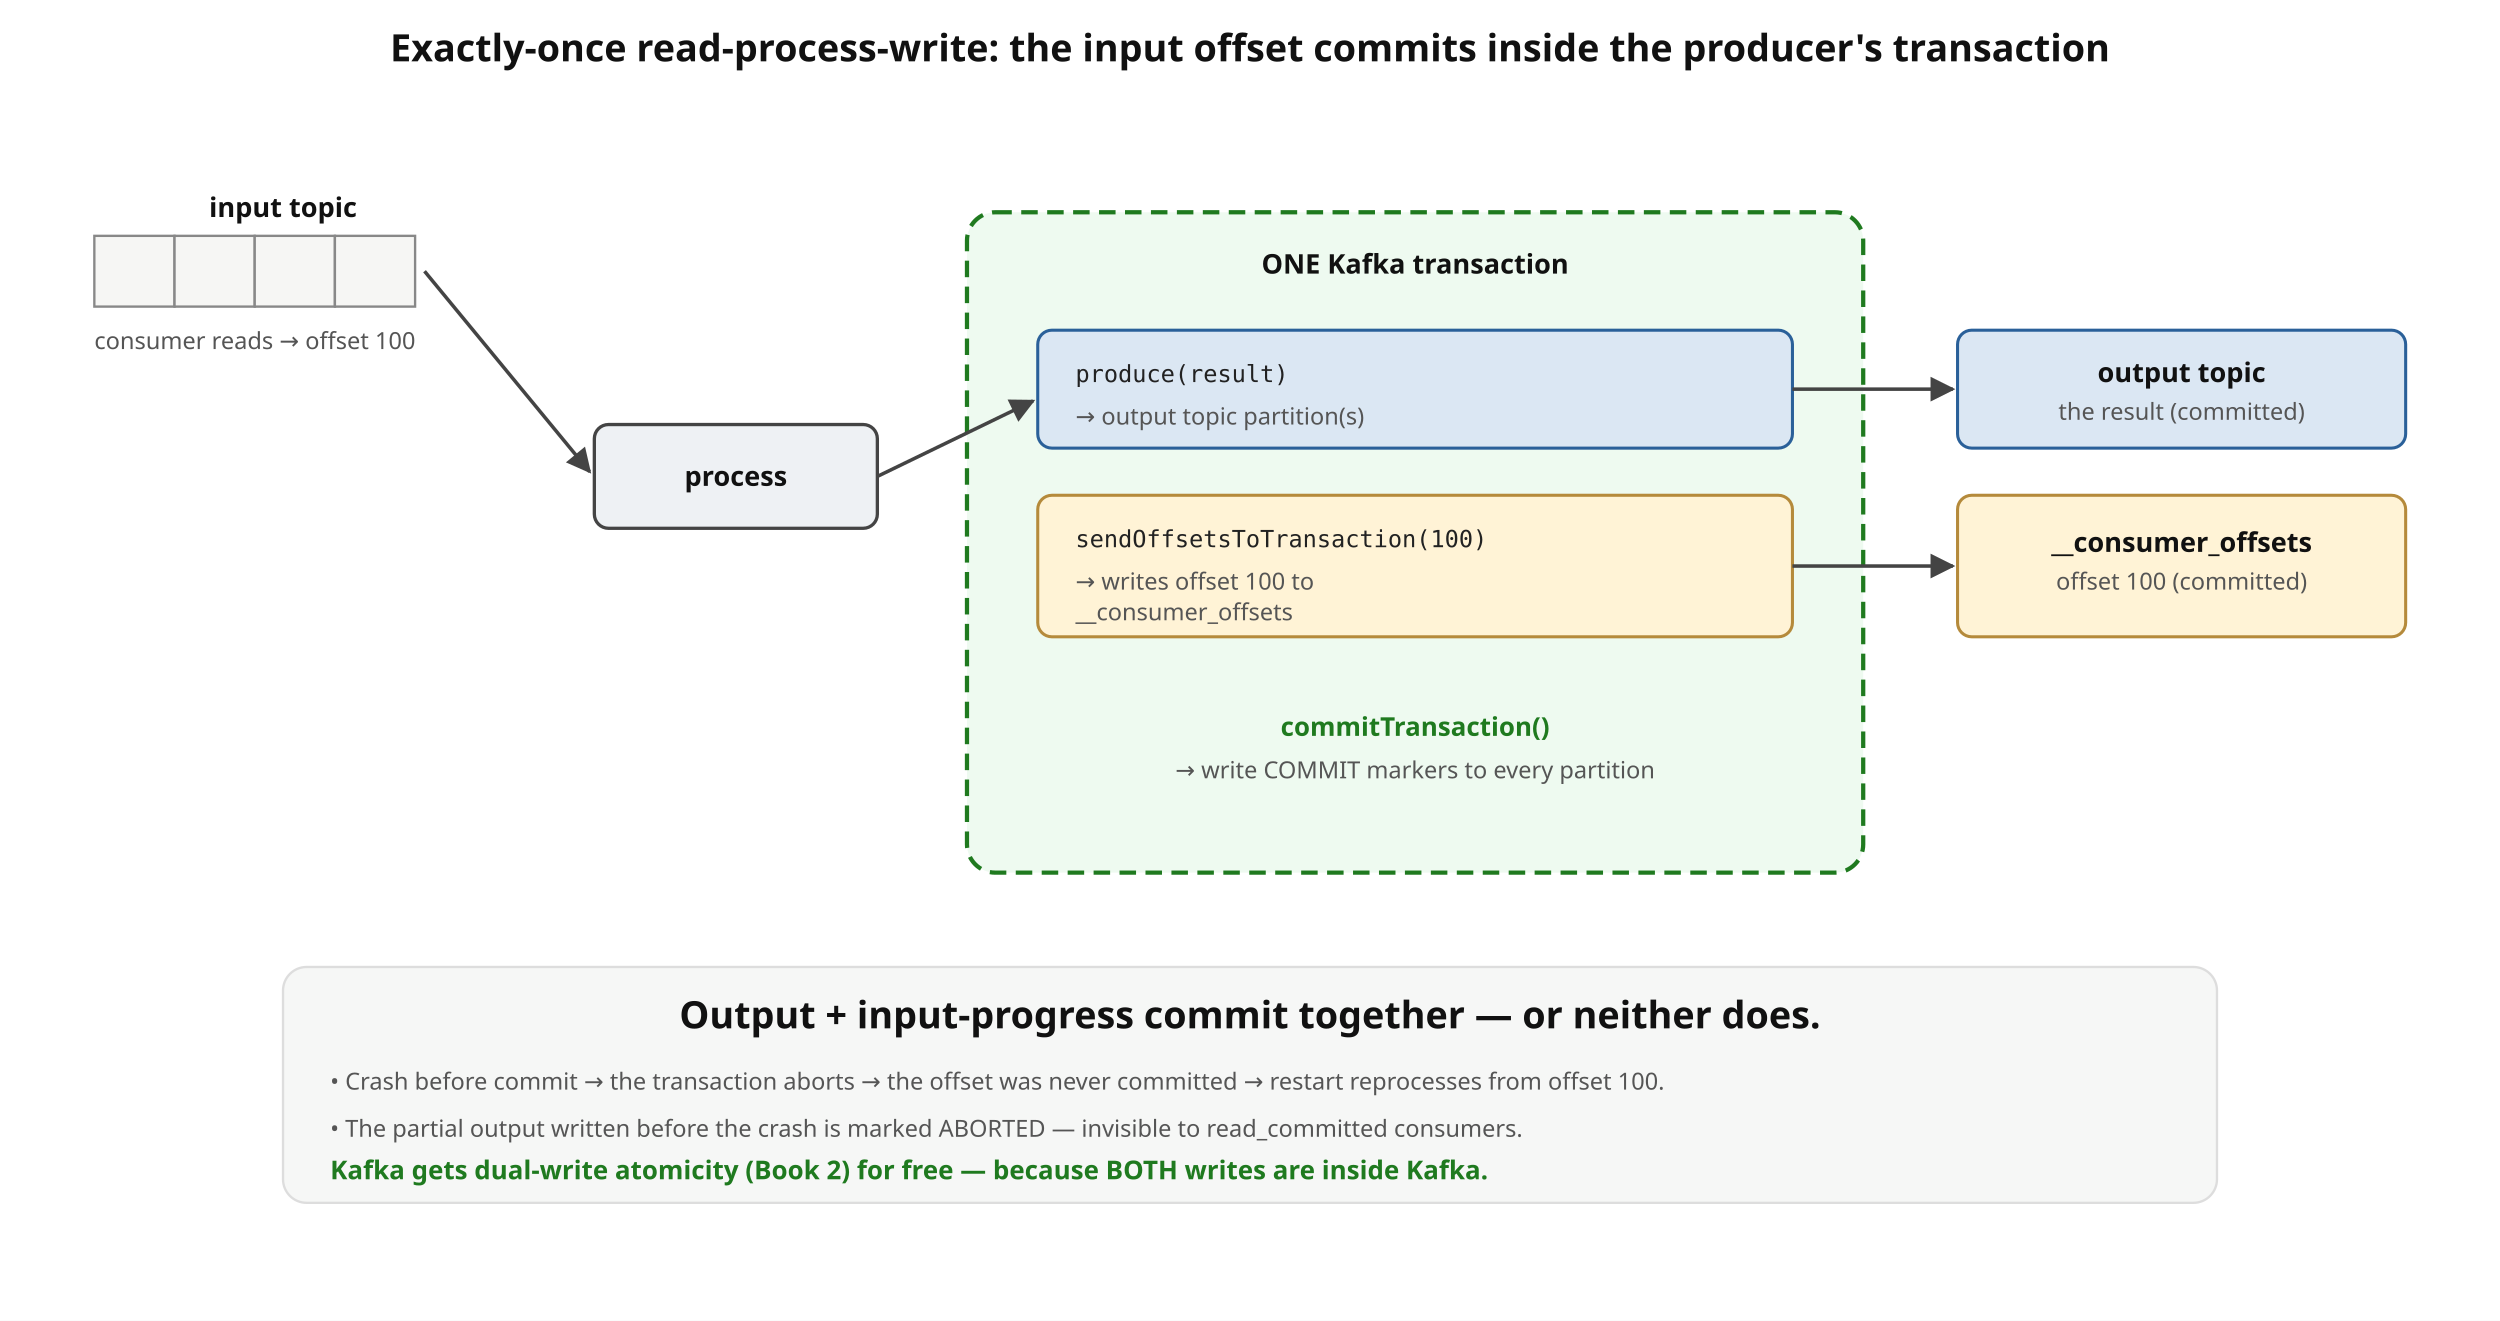
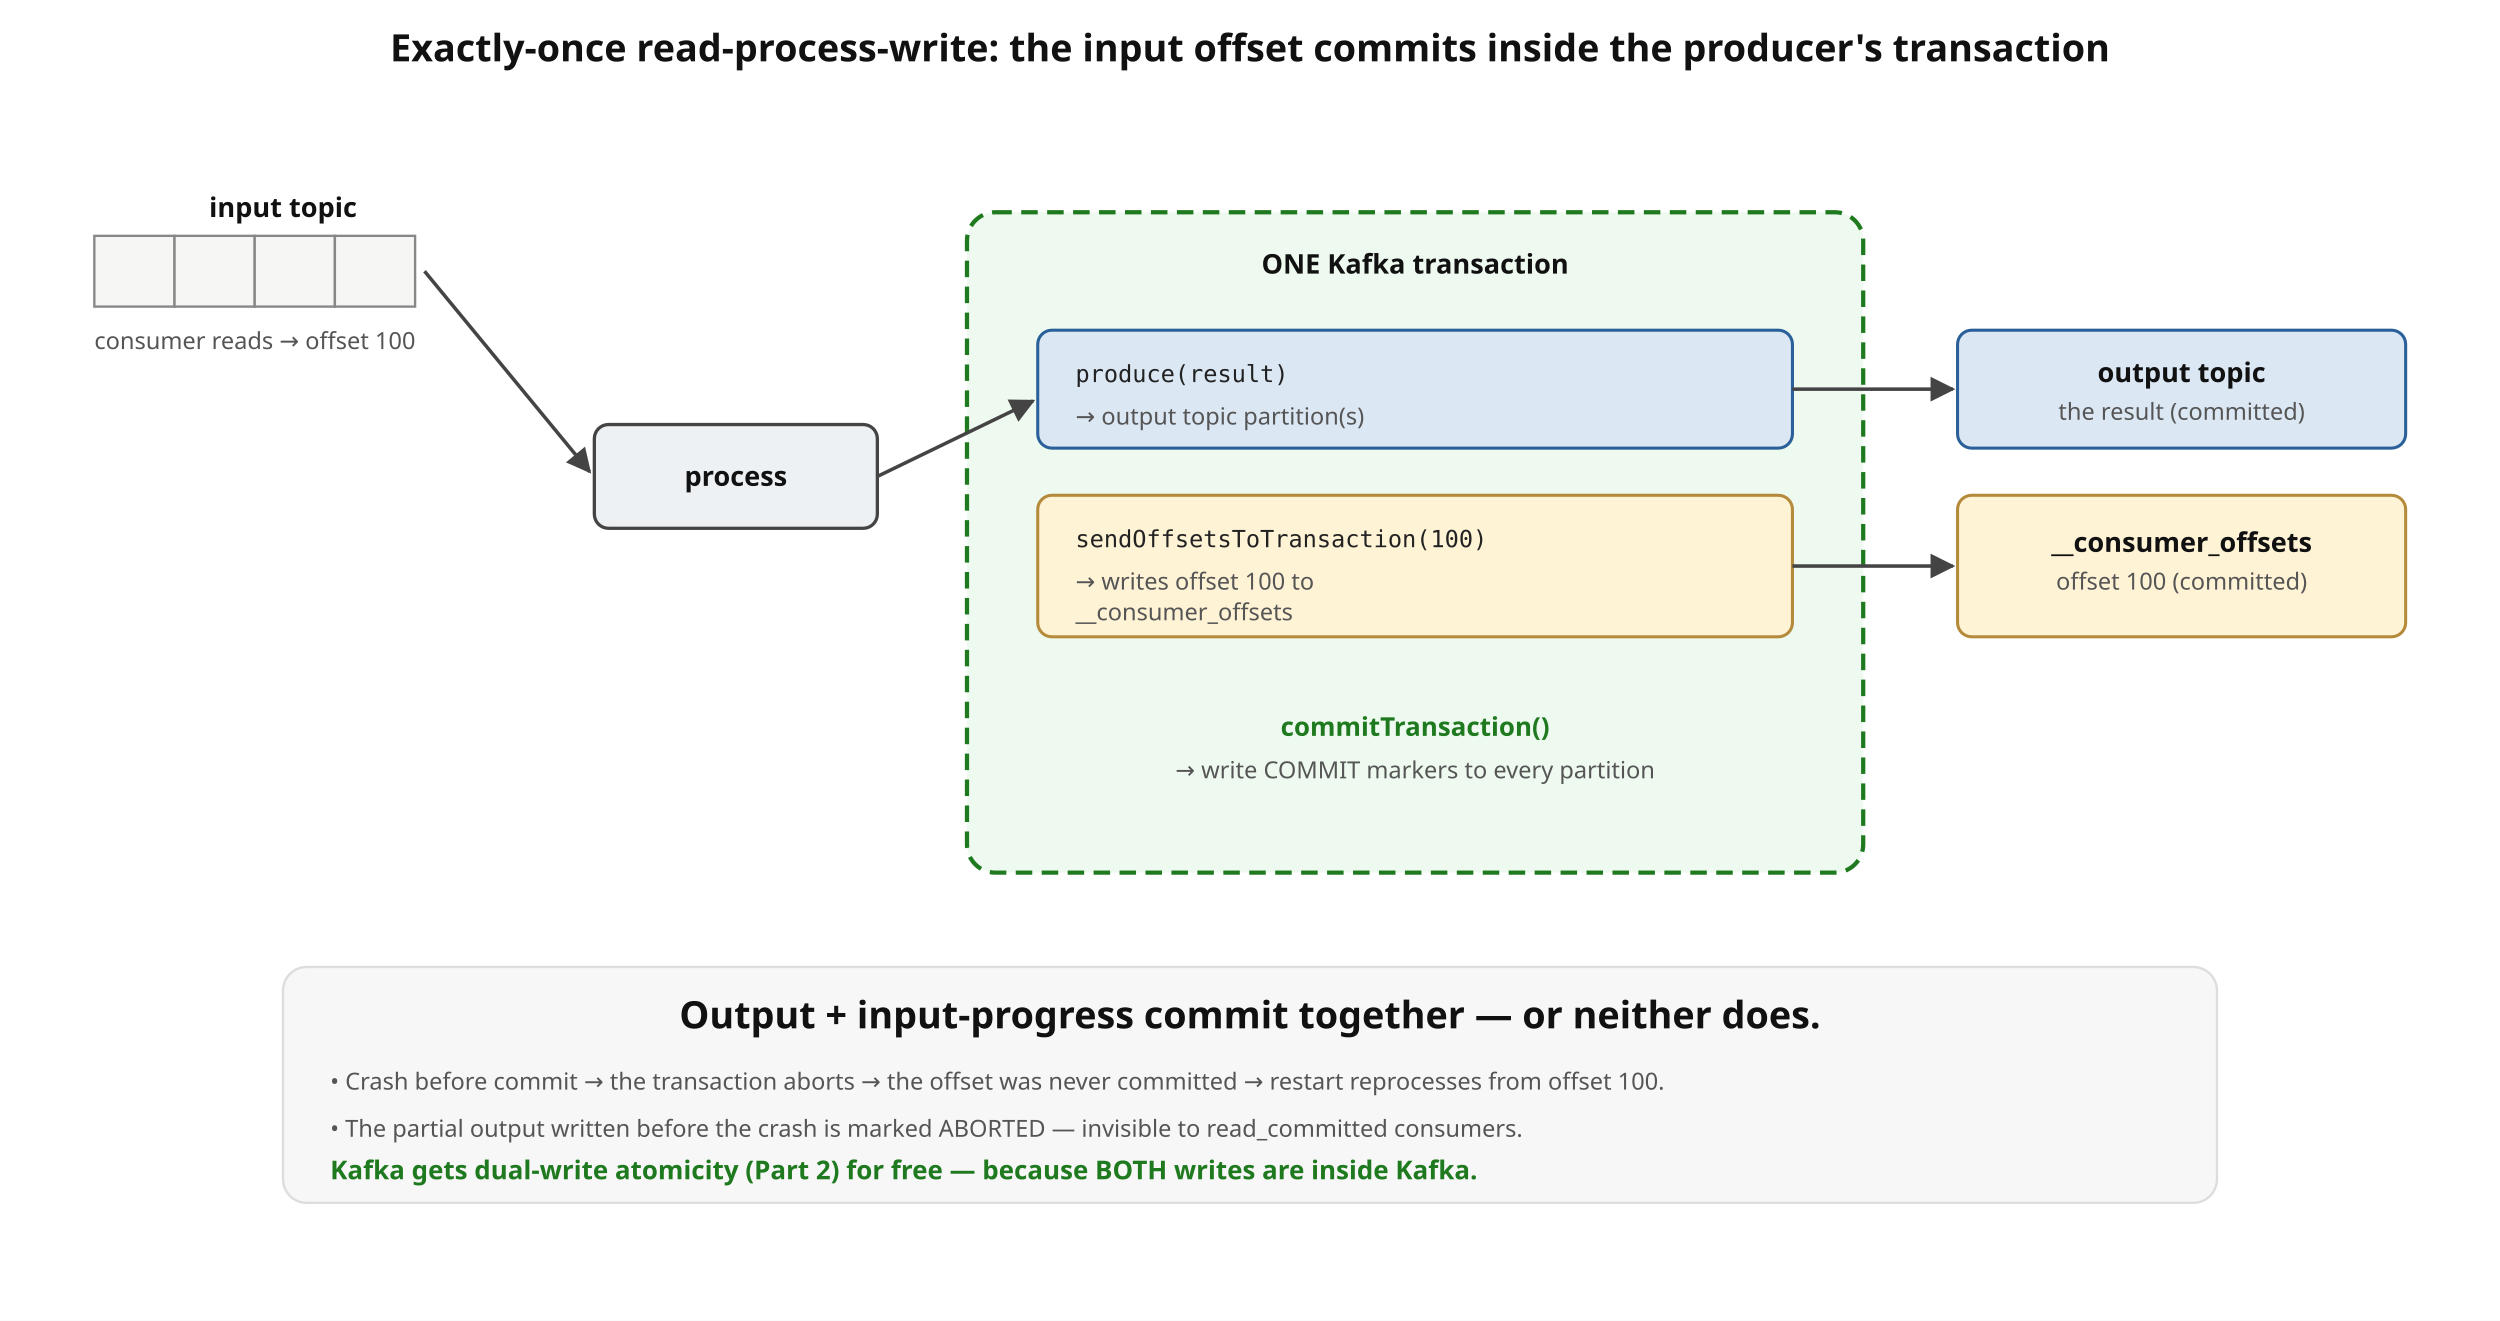
<svg xmlns="http://www.w3.org/2000/svg" viewBox="0 0 1060 560" font-family="sans-serif">
  <defs>
    <marker id="at2" viewBox="0 0 10 10" refX="9" refY="5" markerWidth="7" markerHeight="7" orient="auto-start-reverse">
      <path d="M0,0 L10,5 L0,10 z" fill="#444" />
    </marker>
    <style>
      .title{font-size:16px;font-weight:bold;fill:#111}
      .box{fill:#eef1f4;stroke:#444;stroke-width:1.4}
      .cell{fill:#f6f6f4;stroke:#888;stroke-width:1}
      .txn{fill:#eefaf0;stroke:#1f7a1f;stroke-width:1.8;stroke-dasharray:7 4}
      .out{fill:#dbe7f3;stroke:#2a6099;stroke-width:1.3}
      .off{fill:#fff3d6;stroke:#b58a3b;stroke-width:1.3}
      .boxT{font-size:11.5px;font-weight:bold;fill:#111}
      .sub{font-size:10px;fill:#555}
      .mono{font-size:10px;font-family:monospace;fill:#222}
      .arr{stroke:#444;stroke-width:1.5;fill:none}
      .good{font-size:11px;font-weight:bold;fill:#1f7a1f}
    </style>
  </defs>
  <rect width="1060" height="560" fill="#ffffff" />
  <text x="530" y="26" text-anchor="middle" class="title">Exactly-once read-process-write: the input offset commits inside the producer's transaction</text>
  <text x="120" y="92" text-anchor="middle" class="boxT">input topic</text>
  <g>
    <rect class="cell" x="40" y="100" width="34" height="30" />
    <rect class="cell" x="74" y="100" width="34" height="30" />
    <rect class="cell" x="108" y="100" width="34" height="30" />
    <rect class="cell" x="142" y="100" width="34" height="30" />
  </g>
  <text x="40" y="148" class="sub">consumer reads → offset 100</text>
  <line class="arr" x1="180" y1="115" x2="250" y2="200" marker-end="url(#at2)" />
  <rect class="box" x="252" y="180" width="120" height="44" rx="6" />
  <text x="312" y="206" text-anchor="middle" class="boxT">process</text>
  <rect class="txn" x="410" y="90" width="380" height="280" rx="12" />
  <text x="600" y="116" text-anchor="middle" class="boxT" fill="#1a5a30">ONE Kafka transaction</text>
  <rect class="out" x="440" y="140" width="320" height="50" rx="6" />
  <text x="456" y="162" class="mono">produce(result)</text>
  <text x="456" y="180" class="sub">→ output topic partition(s)</text>
  <rect class="off" x="440" y="210" width="320" height="60" rx="6" />
  <text x="456" y="232" class="mono">sendOffsetsToTransaction(100)</text>
  <text x="456" y="250" class="sub">→ writes offset 100 to</text>
  <text x="456" y="263" class="sub">__consumer_offsets</text>
  <text x="600" y="312" text-anchor="middle" class="good">commitTransaction()</text>
  <text x="600" y="330" text-anchor="middle" class="sub">→ write COMMIT markers to every partition</text>
  <line class="arr" x1="372" y1="202" x2="438" y2="170" marker-end="url(#at2)" />
  <rect class="out" x="830" y="140" width="190" height="50" rx="6" />
  <text x="925" y="162" text-anchor="middle" class="boxT" fill="#26577e">output topic</text>
  <text x="925" y="178" text-anchor="middle" class="sub">the result (committed)</text>
  <rect class="off" x="830" y="210" width="190" height="60" rx="6" />
  <text x="925" y="234" text-anchor="middle" class="boxT" fill="#7a5a10">__consumer_offsets</text>
  <text x="925" y="250" text-anchor="middle" class="sub">offset 100 (committed)</text>
  <line class="arr" x1="760" y1="165" x2="828" y2="165" marker-end="url(#at2)" />
  <line class="arr" x1="760" y1="240" x2="828" y2="240" marker-end="url(#at2)" />
  <rect x="120" y="410" width="820" height="100" rx="10" fill="#f6f7f6" stroke="#ddd" />
  <text x="530" y="436" text-anchor="middle" class="title" font-size="13">Output + input-progress commit together — or neither does.</text>
  <text x="140" y="462" class="sub">• Crash before commit → the transaction aborts → the offset was never committed → restart reprocesses from offset 100.</text>
  <text x="140" y="482" class="sub">• The partial output written before the crash is marked ABORTED — invisible to read_committed consumers.</text>
-   <text x="140" y="500" class="good">Kafka gets dual-write atomicity (Book 2) for free — because BOTH writes are inside Kafka.</text>
+   <text x="140" y="500" class="good">Kafka gets dual-write atomicity (Part 2) for free — because BOTH writes are inside Kafka.</text>
</svg>
